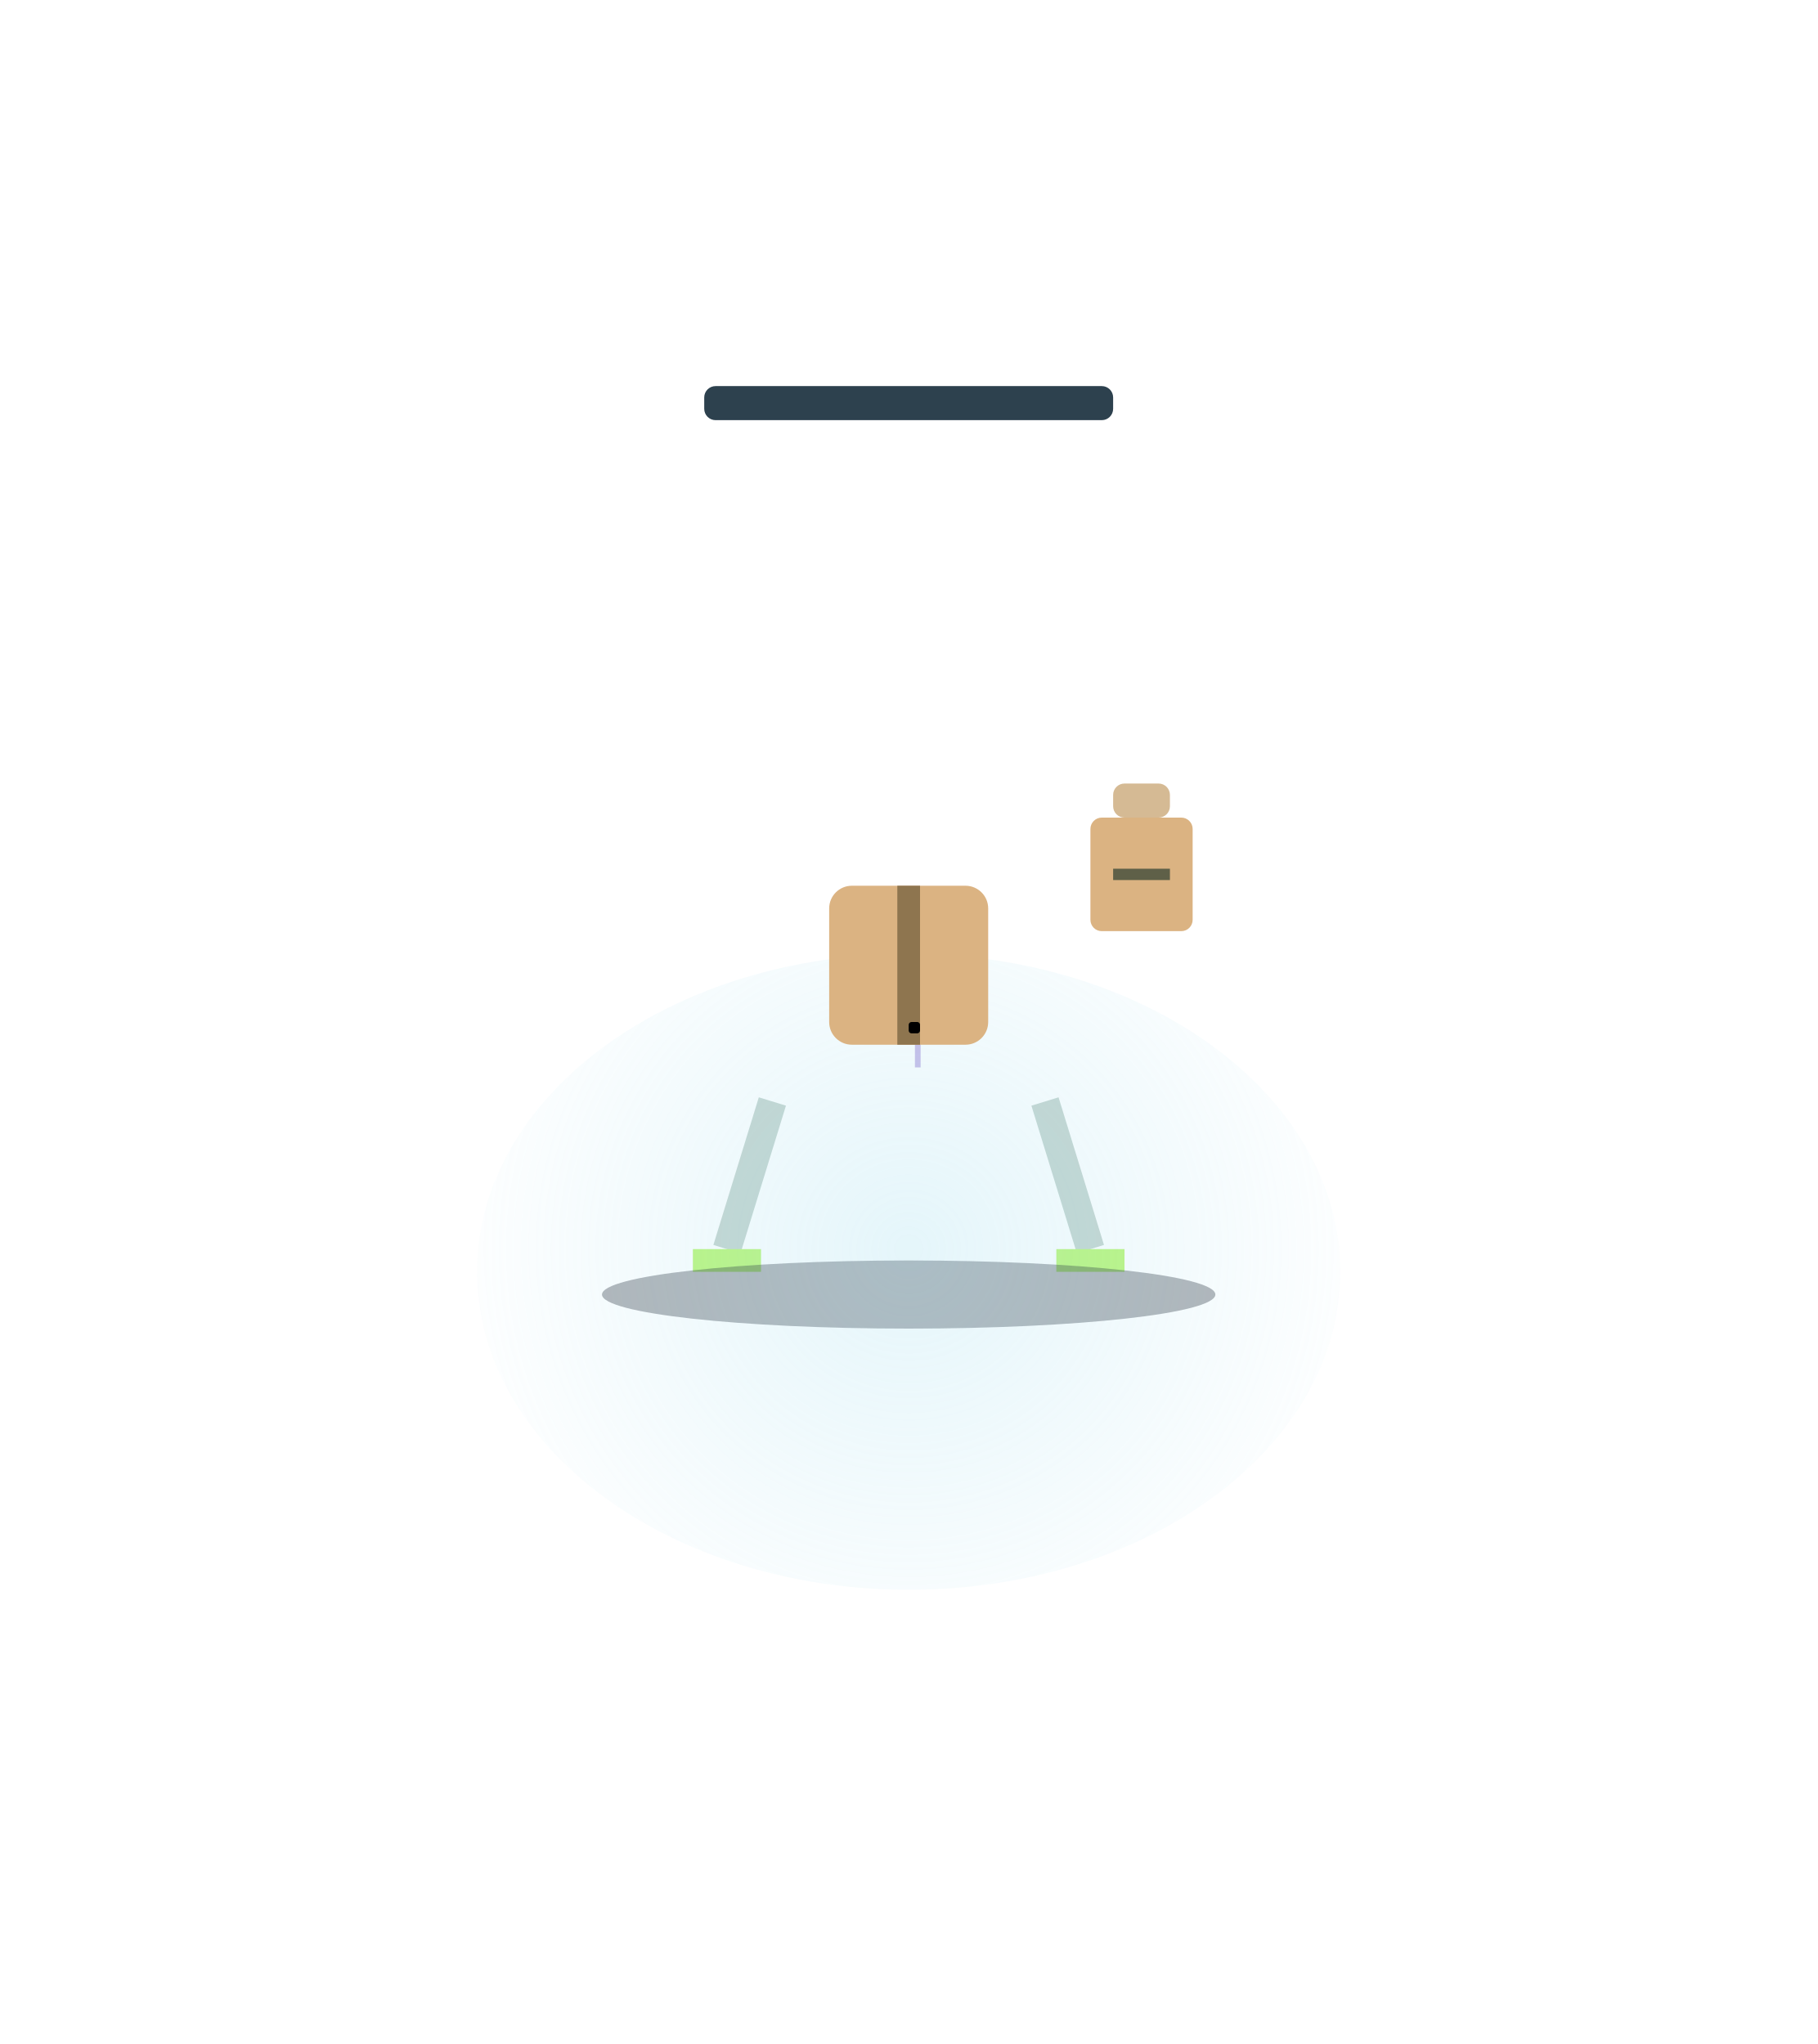
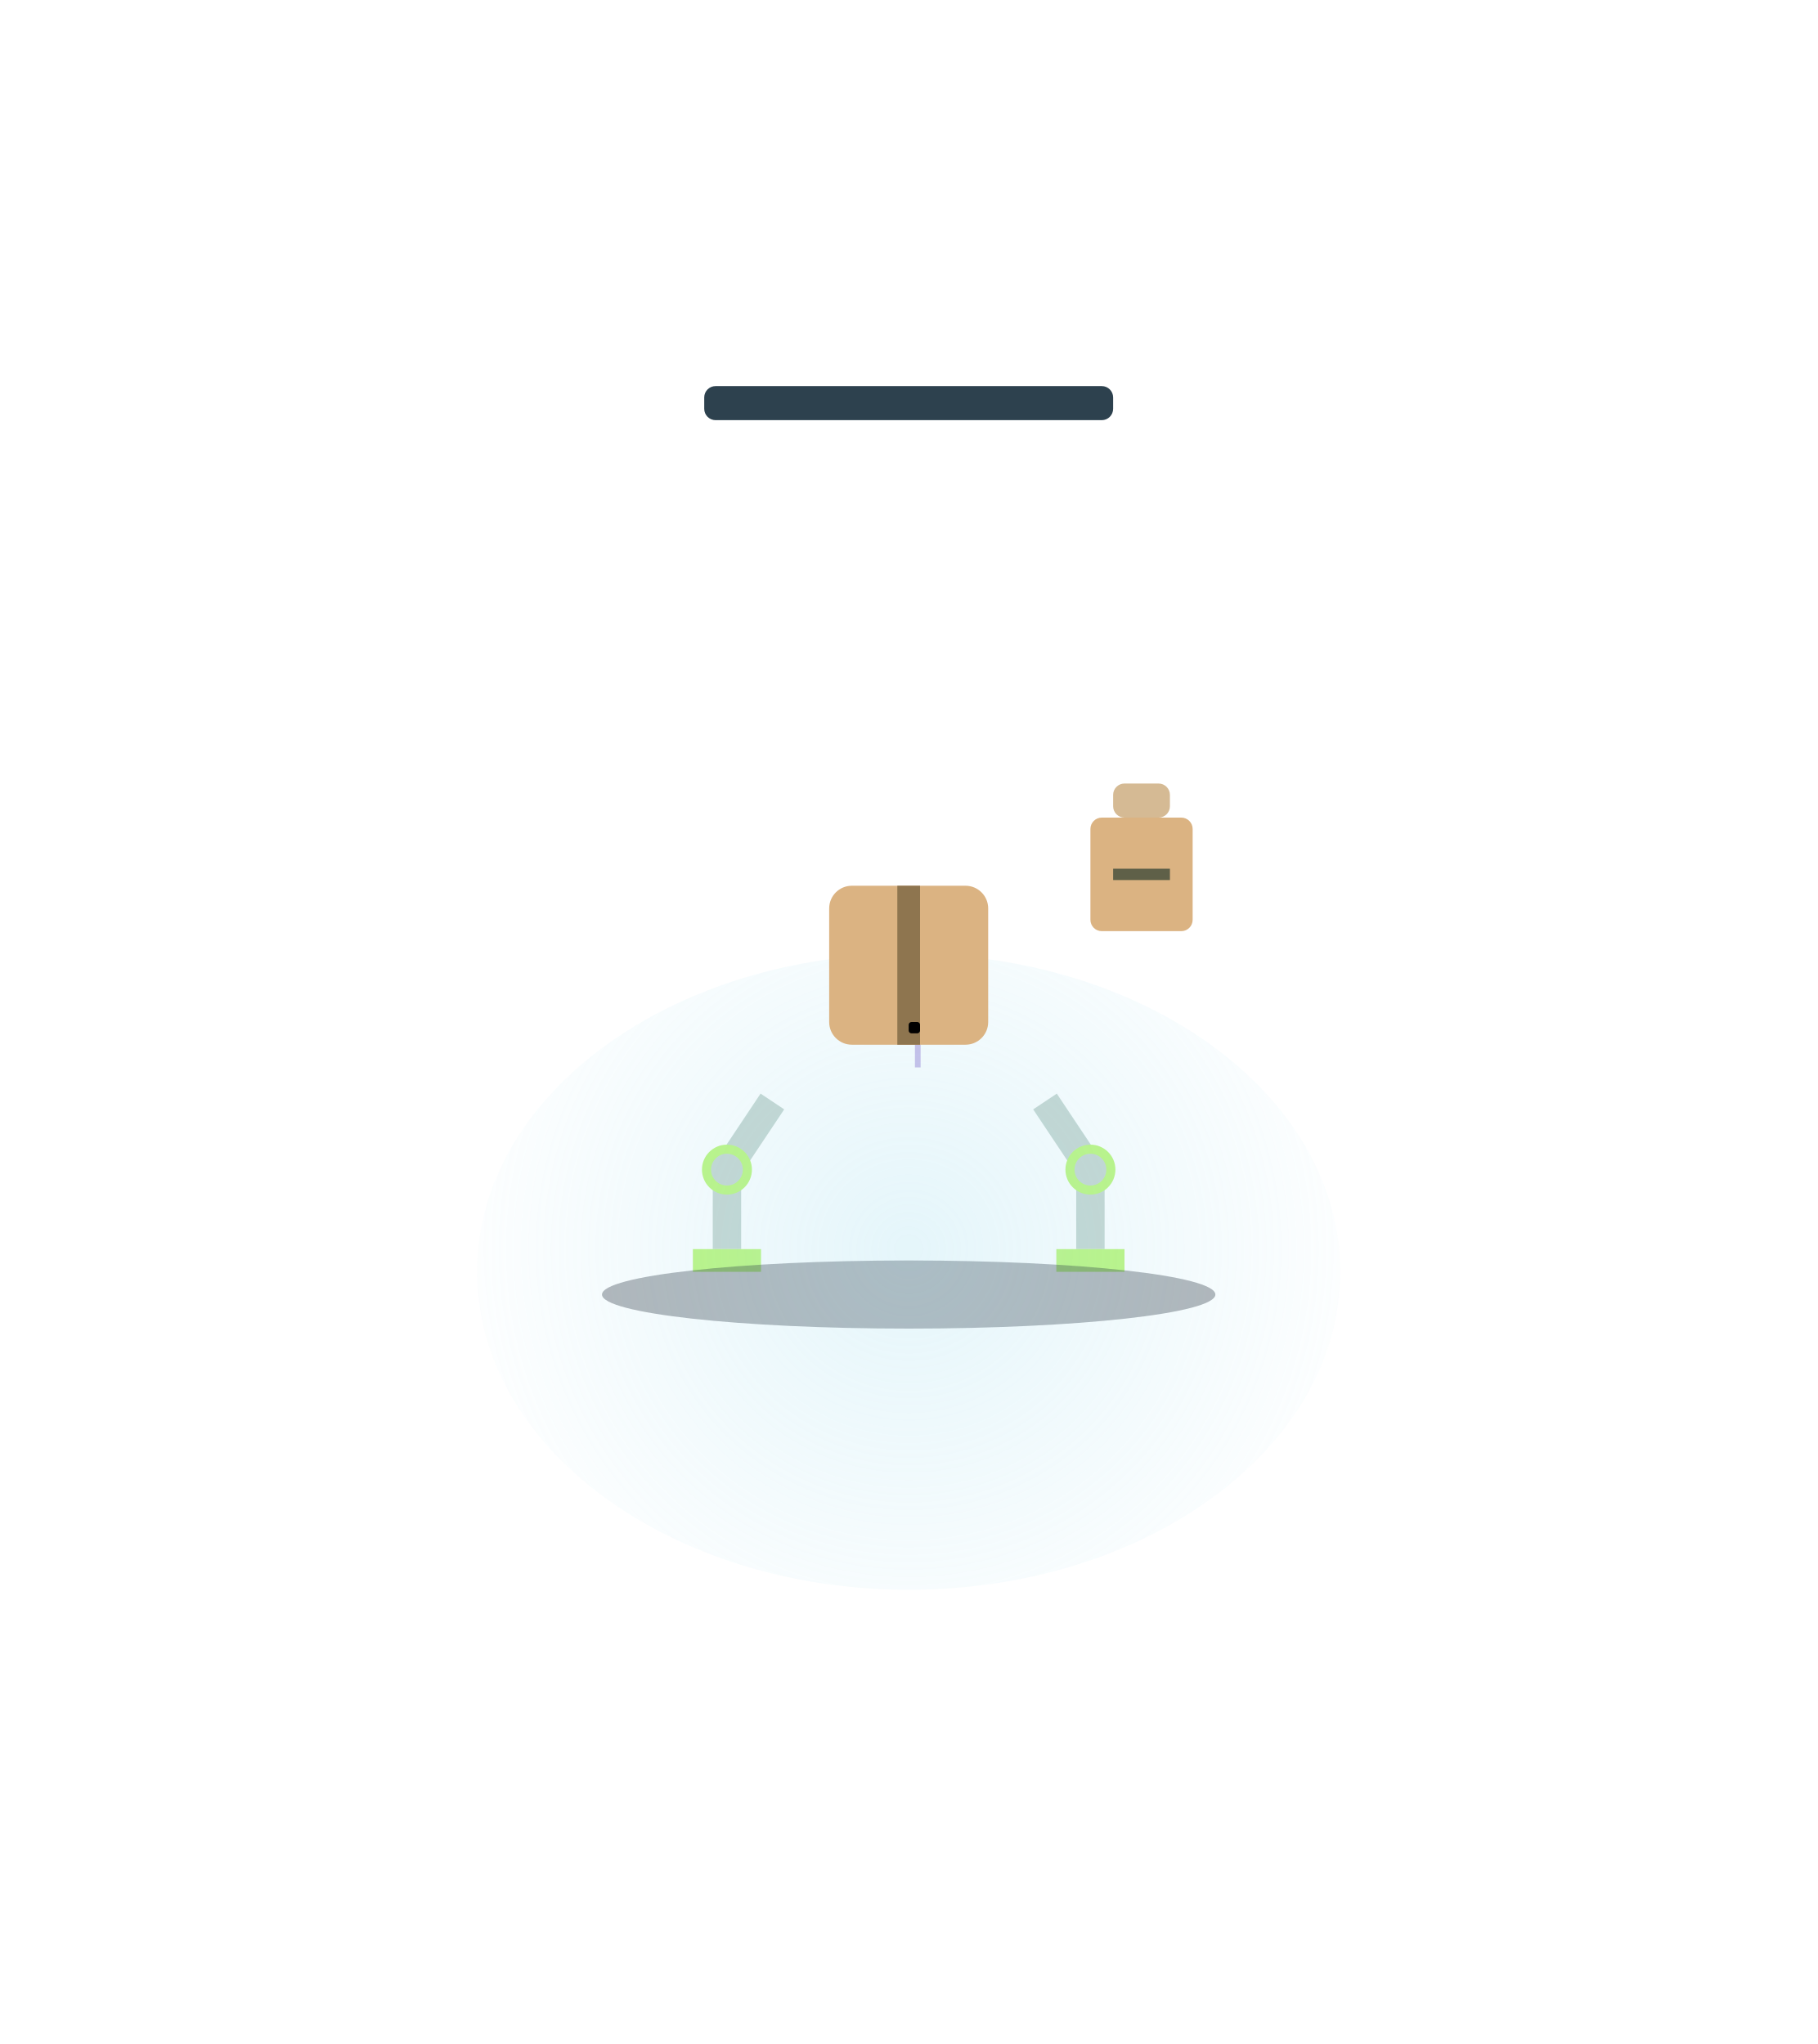
<svg xmlns="http://www.w3.org/2000/svg" viewBox="-80 -90 160 180" overflow="visible">
  <defs>
    <radialGradient id="thrust-glow" gradientUnits="userSpaceOnUse" fx="0" fy="20" cx="0" cy="20" r="43" fr="1">
      <stop offset="0" stop-color="#98daed40" />
      <stop offset="1" stop-color="#98daed00" />
    </radialGradient>
  </defs>
  <style>
    .zeta-tip[data-negative="true"] { fill: #ff8499; }
  </style>
  <g id="star-small">
    <rect width=".9" height=".9" fill="#d4cbea" />
  </g>
  <g id="star-large">
    <rect width="1.8" height="1.8" fill="#d4cbea" />
    <path d="M-3 .8H4 M.8 -3V4" fill="none" stroke="#cabce8" stroke-width=".5" />
  </g>
  <g id="gear" fill="none">
-     <path d="M-12 7L-16 20 M12 7L16 20" stroke="#c7d6d0" stroke-width="2.5" />
+     <path d="M-12 7L-16 13V20 M12 7L16 13V20" stroke="#c7d6d0" stroke-width="2.5" stroke-linejoin="round" />
+     <circle cx="-16" cy="13" r="1.8" fill="#c7d6d0" stroke="#bdf77d" stroke-width=".8" />
+     <circle cx="16" cy="13" r="1.8" fill="#c7d6d0" stroke="#bdf77d" stroke-width=".8" />
    <path d="M-19 21H-13 M13 21H19" stroke="#bdf77d" stroke-width="2" />
  </g>
  <g id="ship-shadow">
    <ellipse cy="24" rx="27" ry="3" fill="#151d2955" />
  </g>
  <g id="vertical-thrust">
    <ellipse cy="22" rx="38" ry="28" fill="url(#thrust-glow)" />
    <ellipse data-wave="0" fill="none" stroke="#98daed" />
    <ellipse data-wave="1" fill="none" stroke="#bdf77d" />
    <ellipse data-wave="2" fill="none" stroke="#98daed" />
    <ellipse data-wave="3" fill="none" stroke="#bdf77d" />
  </g>
  <g id="horizontal-thrust" fill="none" stroke="#98daed" stroke-width="1.5">
    <ellipse data-wave="0" />
    <ellipse data-wave="1" />
    <ellipse data-wave="2" />
  </g>
  <g id="carried-order" font-family="monospace" text-anchor="middle">
    <rect x="16" y="-18" width="9" height="10" rx="1" fill="#dbb382" />
    <rect x="18" y="-21" width="5" height="3" rx="1" fill="#d5ba94" />
    <path d="M18 -13H23" stroke="#5f6048" />
    <text class="zeta-tip" data-tip="" x="21" y="-30" fill="#c8f8a0" font-size="12" font-weight="bold" />
    <text data-destination="" y="-46" fill="#c8f8a0" font-size="9" />
  </g>
  <g id="waiting-order" font-family="monospace" text-anchor="middle">
    <rect x="-7" y="-12" width="14" height="14" rx="2" fill="#dbb382" />
    <path d="M0 -12V2" stroke="#8e754f" stroke-width="2" />
    <text class="zeta-tip" data-tip="" y="-22" fill="#bdf77d" font-size="12" font-weight="bold" />
    <text data-count="" y="15" fill="#e9d2af" font-size="9" />
  </g>
  <g id="service" font-family="monospace" text-anchor="middle">
    <g data-dwell="">
      <rect x="-18" y="-56" width="36" height="3" rx="1" fill="#2d414e" />
      <rect data-progress="" x="-18" y="-56" height="3" rx="1" fill="#bdf77d" />
    </g>
    <text data-refuel="" y="-66" fill="#98daed" font-size="10" font-weight="bold" />
  </g>
  <g id="particle" data-crash-colors="#ffd297,#ff918f,#dabaff" data-service-color="#bdf77d">
    <rect width="1" height="1" rx=".25" />
  </g>
  <g id="crash-message" font-family="monospace" text-anchor="middle">
    <text x="640" y="420" fill="#f4c2ce" font-size="22" font-weight="bold">SAUCER LOST</text>
    <text data-message="" x="640" y="449" fill="#c7b6d4" font-size="10" />
  </g>
</svg>
